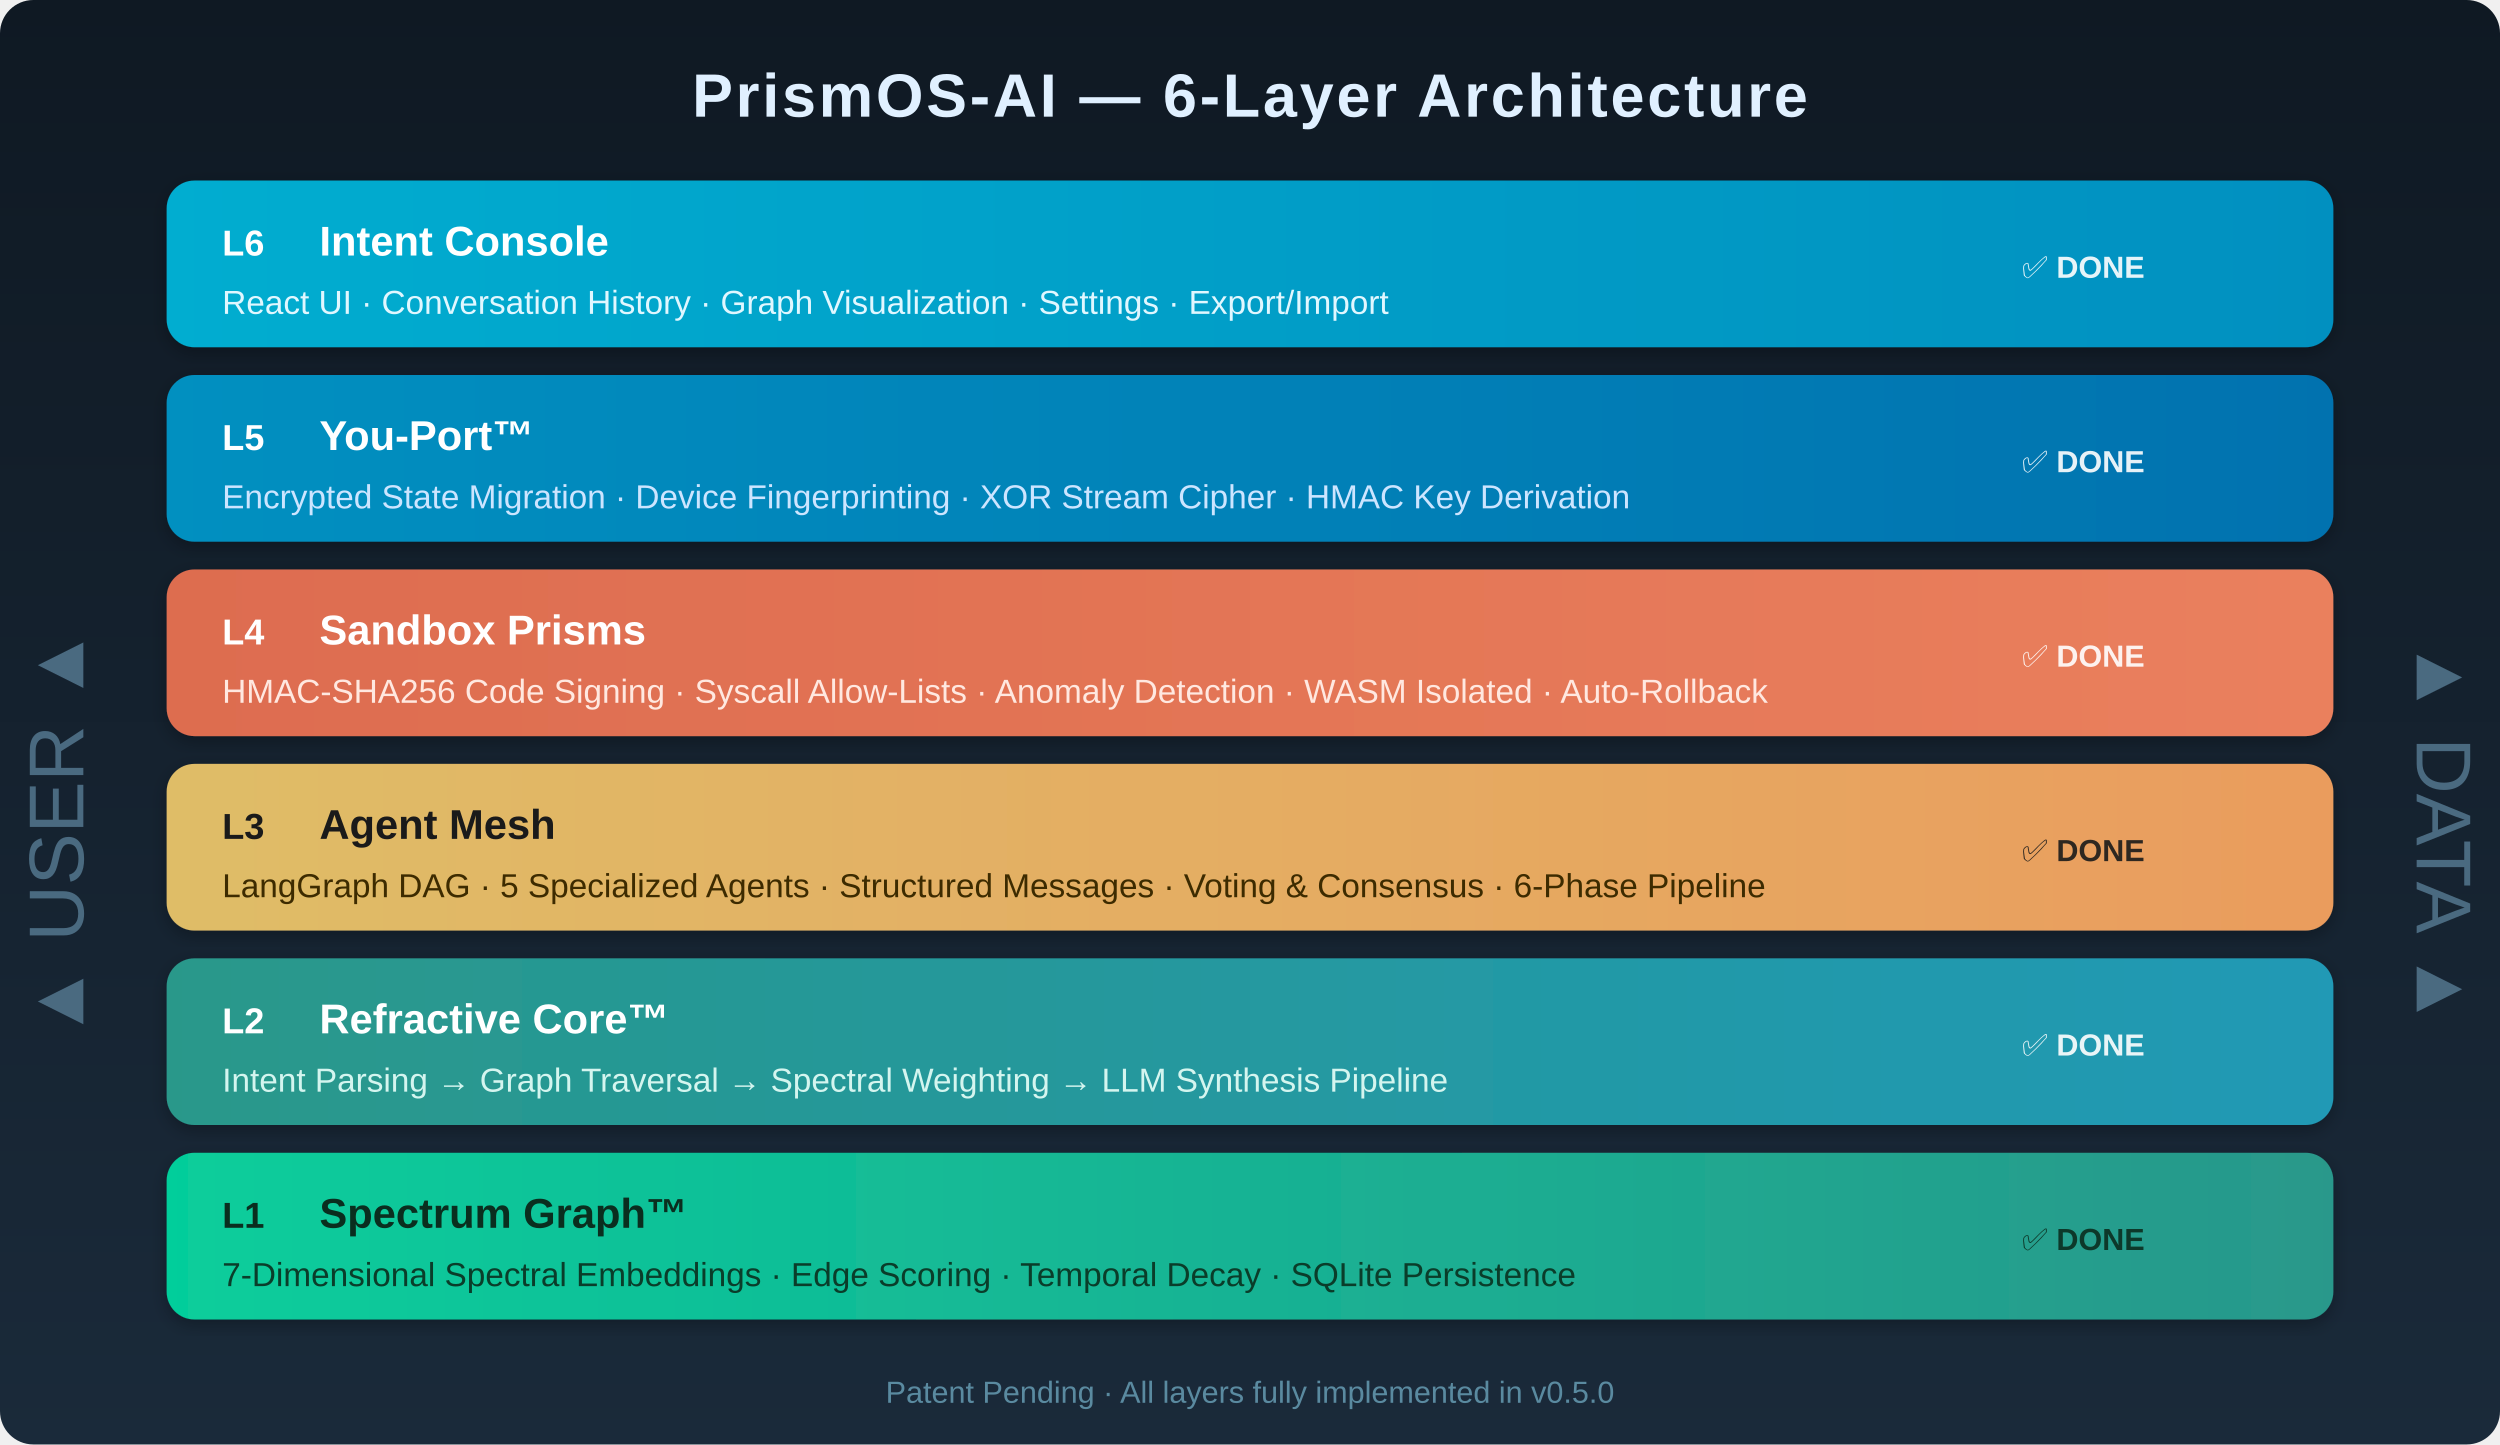
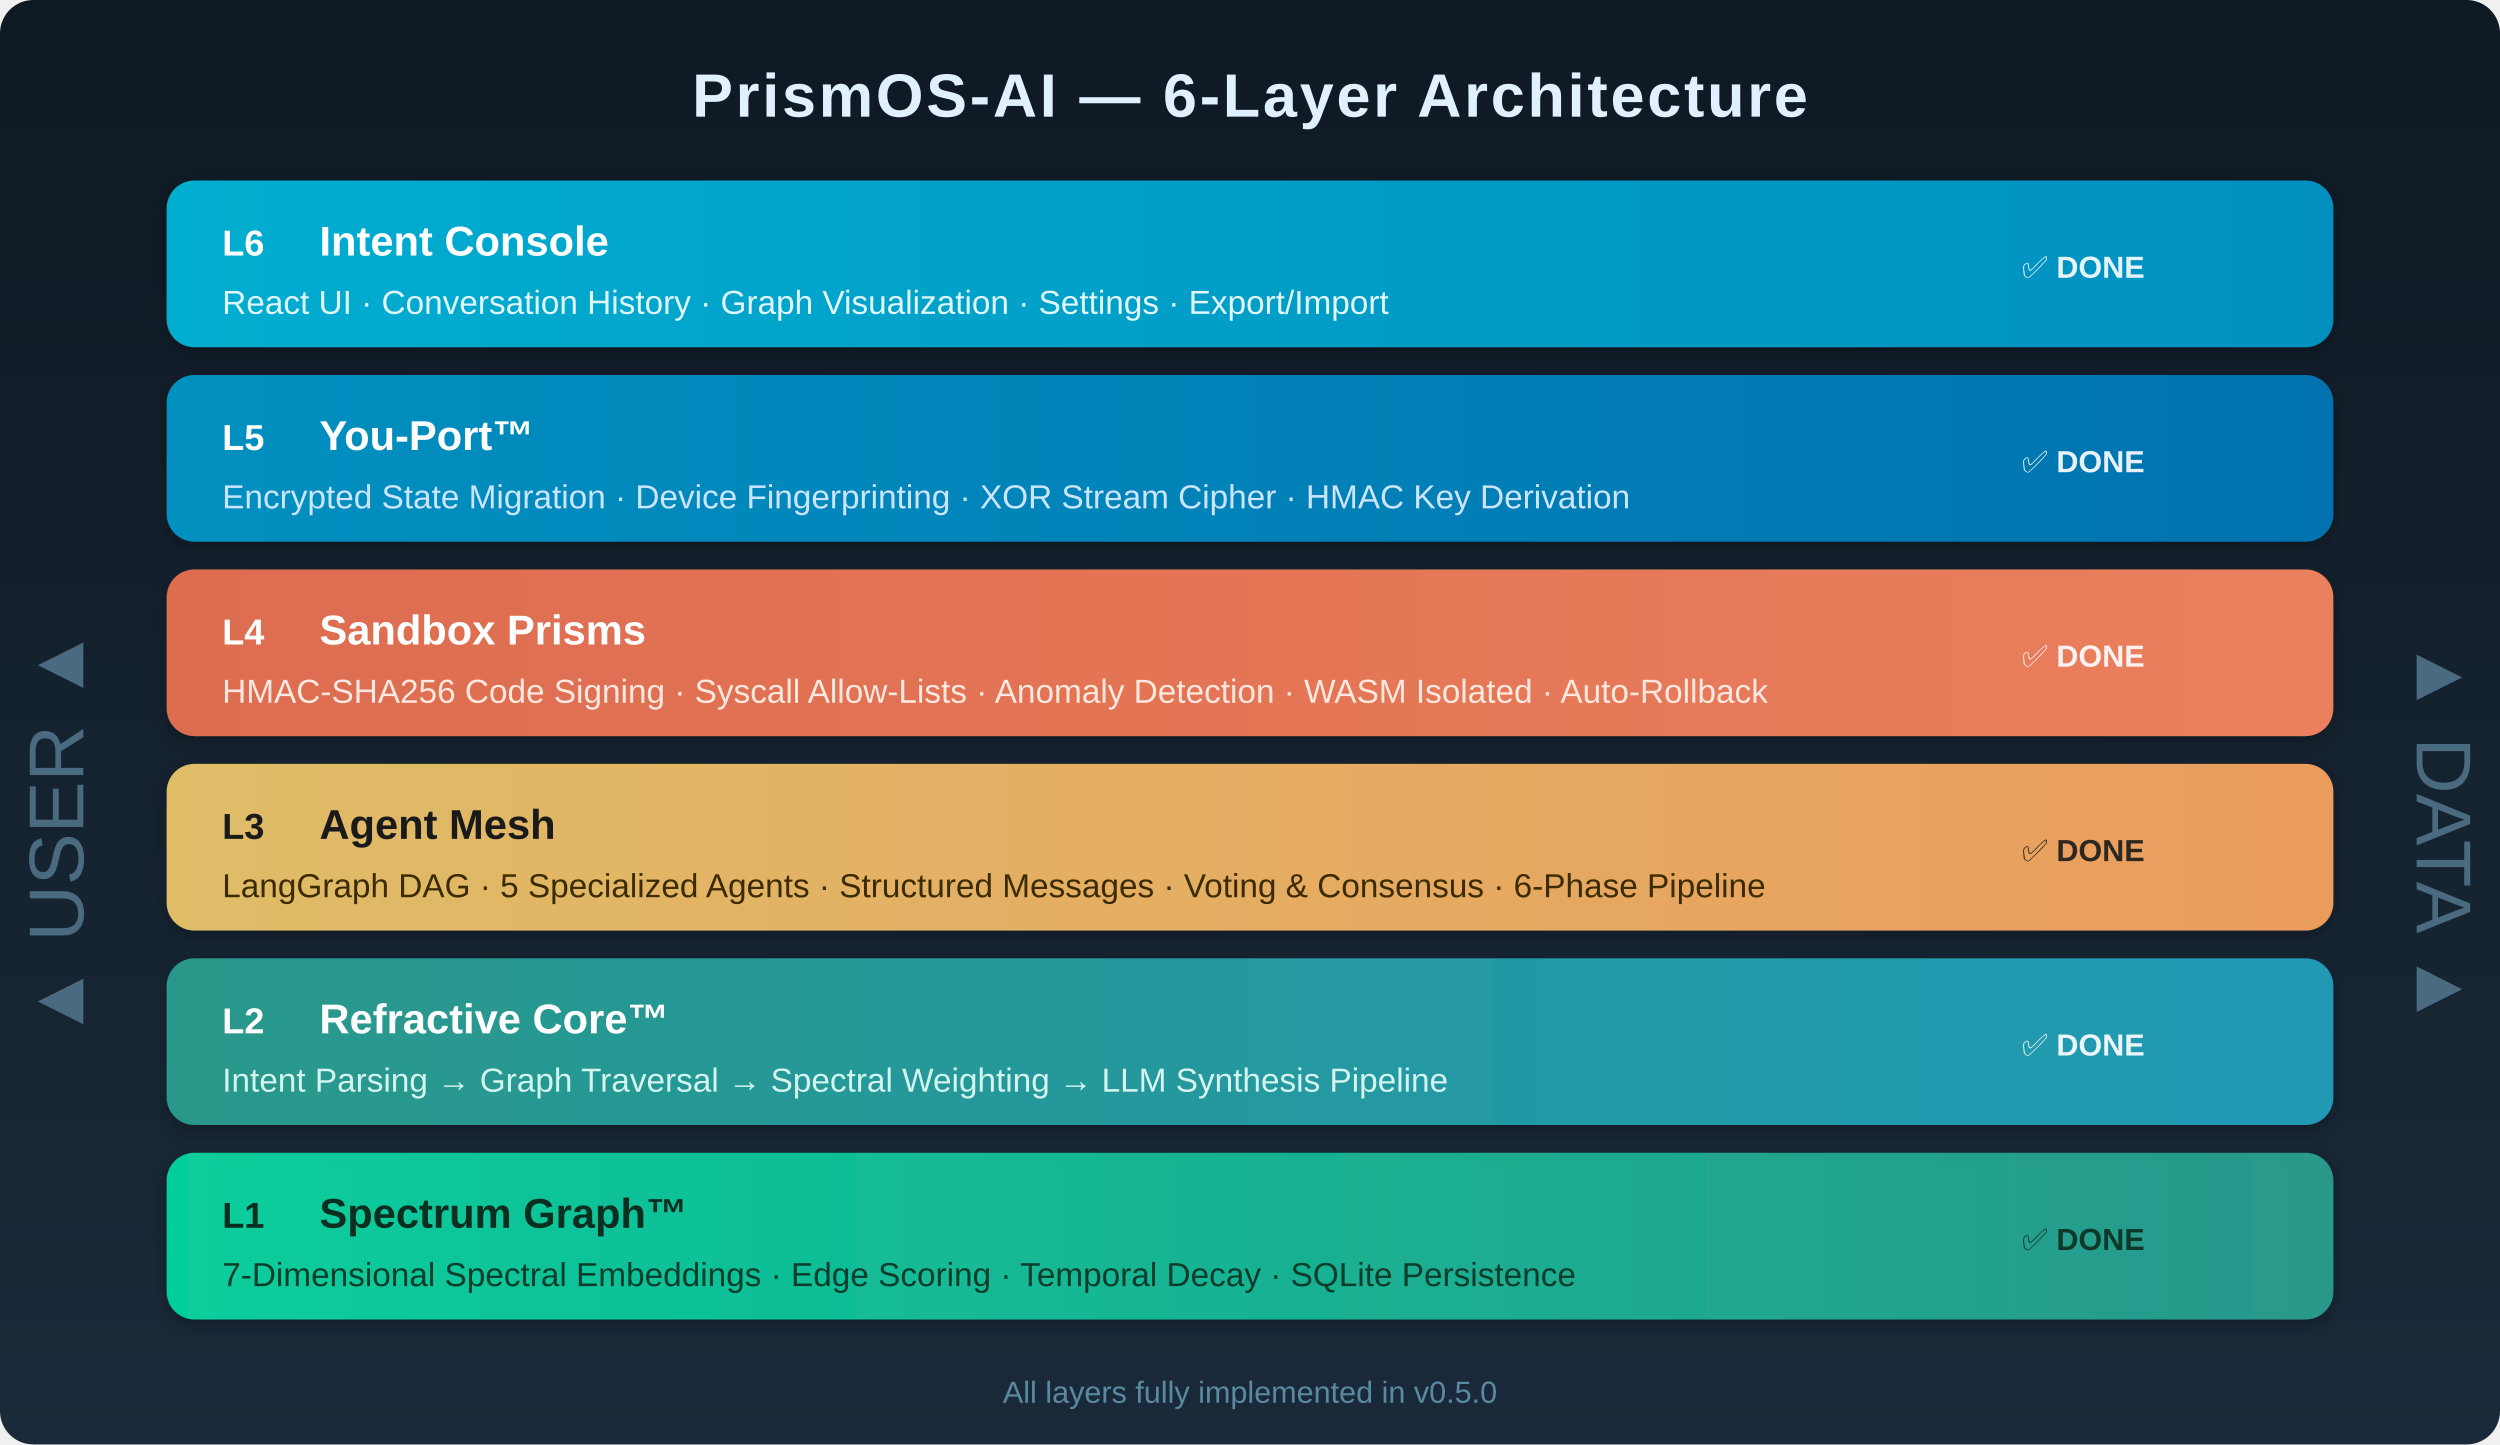
<svg xmlns="http://www.w3.org/2000/svg" viewBox="0 0 900 520" font-family="'Segoe UI', Arial, sans-serif">
  <defs>
    <linearGradient id="bg" x1="0%" y1="0%" x2="0%" y2="100%">
      <stop offset="0%" style="stop-color:#0f1923" />
      <stop offset="100%" style="stop-color:#1a2a3a" />
    </linearGradient>
    <linearGradient id="l6" x1="0%" y1="0%" x2="100%" y2="0%">
      <stop offset="0%" style="stop-color:#00b4d8" />
      <stop offset="100%" style="stop-color:#0096c7" />
    </linearGradient>
    <linearGradient id="l5" x1="0%" y1="0%" x2="100%" y2="0%">
      <stop offset="0%" style="stop-color:#0096c7" />
      <stop offset="100%" style="stop-color:#0077b6" />
    </linearGradient>
    <linearGradient id="l4" x1="0%" y1="0%" x2="100%" y2="0%">
      <stop offset="0%" style="stop-color:#e76f51" />
      <stop offset="100%" style="stop-color:#f4845f" />
    </linearGradient>
    <linearGradient id="l3" x1="0%" y1="0%" x2="100%" y2="0%">
      <stop offset="0%" style="stop-color:#e9c46a" />
      <stop offset="100%" style="stop-color:#f4a261" />
    </linearGradient>
    <linearGradient id="l2" x1="0%" y1="0%" x2="100%" y2="0%">
      <stop offset="0%" style="stop-color:#2a9d8f" />
      <stop offset="100%" style="stop-color:#219ebc" />
    </linearGradient>
    <linearGradient id="l1" x1="0%" y1="0%" x2="100%" y2="0%">
      <stop offset="0%" style="stop-color:#06d6a0" />
      <stop offset="100%" style="stop-color:#2a9d8f" />
    </linearGradient>
    <filter id="shadow">
      <feDropShadow dx="0" dy="2" stdDeviation="3" flood-color="#000" flood-opacity="0.3" />
    </filter>
  </defs>
  <rect width="900" height="520" rx="12" fill="url(#bg)" />
  <text x="450" y="42" text-anchor="middle" fill="#e0f0ff" font-size="22" font-weight="700" letter-spacing="1">PrismOS-AI — 6-Layer Architecture</text>
  <rect x="60" y="65" width="780" height="60" rx="10" fill="url(#l6)" filter="url(#shadow)" opacity="0.95" />
  <text x="80" y="92" fill="#fff" font-size="13" font-weight="700">L6</text>
  <text x="115" y="92" fill="#fff" font-size="15" font-weight="700">Intent Console</text>
  <text x="80" y="113" fill="#e0f7ff" font-size="12">React UI · Conversation History · Graph Visualization · Settings · Export/Import</text>
  <text x="750" y="100" fill="#fff" font-size="11" font-weight="600" text-anchor="middle" opacity="0.9">✅ DONE</text>
  <rect x="60" y="135" width="780" height="60" rx="10" fill="url(#l5)" filter="url(#shadow)" opacity="0.95" />
  <text x="80" y="162" fill="#fff" font-size="13" font-weight="700">L5</text>
  <text x="115" y="162" fill="#fff" font-size="15" font-weight="700">You-Port™</text>
  <text x="80" y="183" fill="#cce5ff" font-size="12">Encrypted State Migration · Device Fingerprinting · XOR Stream Cipher · HMAC Key Derivation</text>
  <text x="750" y="170" fill="#fff" font-size="11" font-weight="600" text-anchor="middle" opacity="0.9">✅ DONE</text>
  <rect x="60" y="205" width="780" height="60" rx="10" fill="url(#l4)" filter="url(#shadow)" opacity="0.95" />
  <text x="80" y="232" fill="#fff" font-size="13" font-weight="700">L4</text>
  <text x="115" y="232" fill="#fff" font-size="15" font-weight="700">Sandbox Prisms</text>
  <text x="80" y="253" fill="#ffe8e0" font-size="12">HMAC-SHA256 Code Signing · Syscall Allow-Lists · Anomaly Detection · WASM Isolated · Auto-Rollback</text>
  <text x="750" y="240" fill="#fff" font-size="11" font-weight="600" text-anchor="middle" opacity="0.9">✅ DONE</text>
  <rect x="60" y="275" width="780" height="60" rx="10" fill="url(#l3)" filter="url(#shadow)" opacity="0.95" />
  <text x="80" y="302" fill="#1a1a1a" font-size="13" font-weight="700">L3</text>
  <text x="115" y="302" fill="#1a1a1a" font-size="15" font-weight="700">Agent Mesh</text>
  <text x="80" y="323" fill="#3d2b00" font-size="12">LangGraph DAG · 5 Specialized Agents · Structured Messages · Voting &amp; Consensus · 6-Phase Pipeline</text>
  <text x="750" y="310" fill="#1a1a1a" font-size="11" font-weight="600" text-anchor="middle" opacity="0.9">✅ DONE</text>
  <rect x="60" y="345" width="780" height="60" rx="10" fill="url(#l2)" filter="url(#shadow)" opacity="0.95" />
  <text x="80" y="372" fill="#fff" font-size="13" font-weight="700">L2</text>
  <text x="115" y="372" fill="#fff" font-size="15" font-weight="700">Refractive Core™</text>
  <text x="80" y="393" fill="#d4f5ef" font-size="12">Intent Parsing → Graph Traversal → Spectral Weighting → LLM Synthesis Pipeline</text>
  <text x="750" y="380" fill="#fff" font-size="11" font-weight="600" text-anchor="middle" opacity="0.9">✅ DONE</text>
  <rect x="60" y="415" width="780" height="60" rx="10" fill="url(#l1)" filter="url(#shadow)" opacity="0.95" />
  <text x="80" y="442" fill="#0a2e1f" font-size="13" font-weight="700">L1</text>
  <text x="115" y="442" fill="#0a2e1f" font-size="15" font-weight="700">Spectrum Graph™</text>
  <text x="80" y="463" fill="#0a3d2a" font-size="12">7-Dimensional Spectral Embeddings · Edge Scoring · Temporal Decay · SQLite Persistence</text>
  <text x="750" y="450" fill="#0a2e1f" font-size="11" font-weight="600" text-anchor="middle" opacity="0.9">✅ DONE</text>
  <text x="30" y="300" fill="#4a6a80" font-size="28" text-anchor="middle" transform="rotate(-90, 30, 300)">▲  USER  ▲</text>
  <text x="870" y="300" fill="#4a6a80" font-size="28" text-anchor="middle" transform="rotate(90, 870, 300)">▲  DATA  ▲</text>
-   <text x="450" y="505" text-anchor="middle" fill="#5a8aa0" font-size="11">Patent Pending · All layers fully implemented in v0.5.0</text>
+   <text x="450" y="505" text-anchor="middle" fill="#5a8aa0" font-size="11">All layers fully implemented in v0.5.0</text>
</svg>
